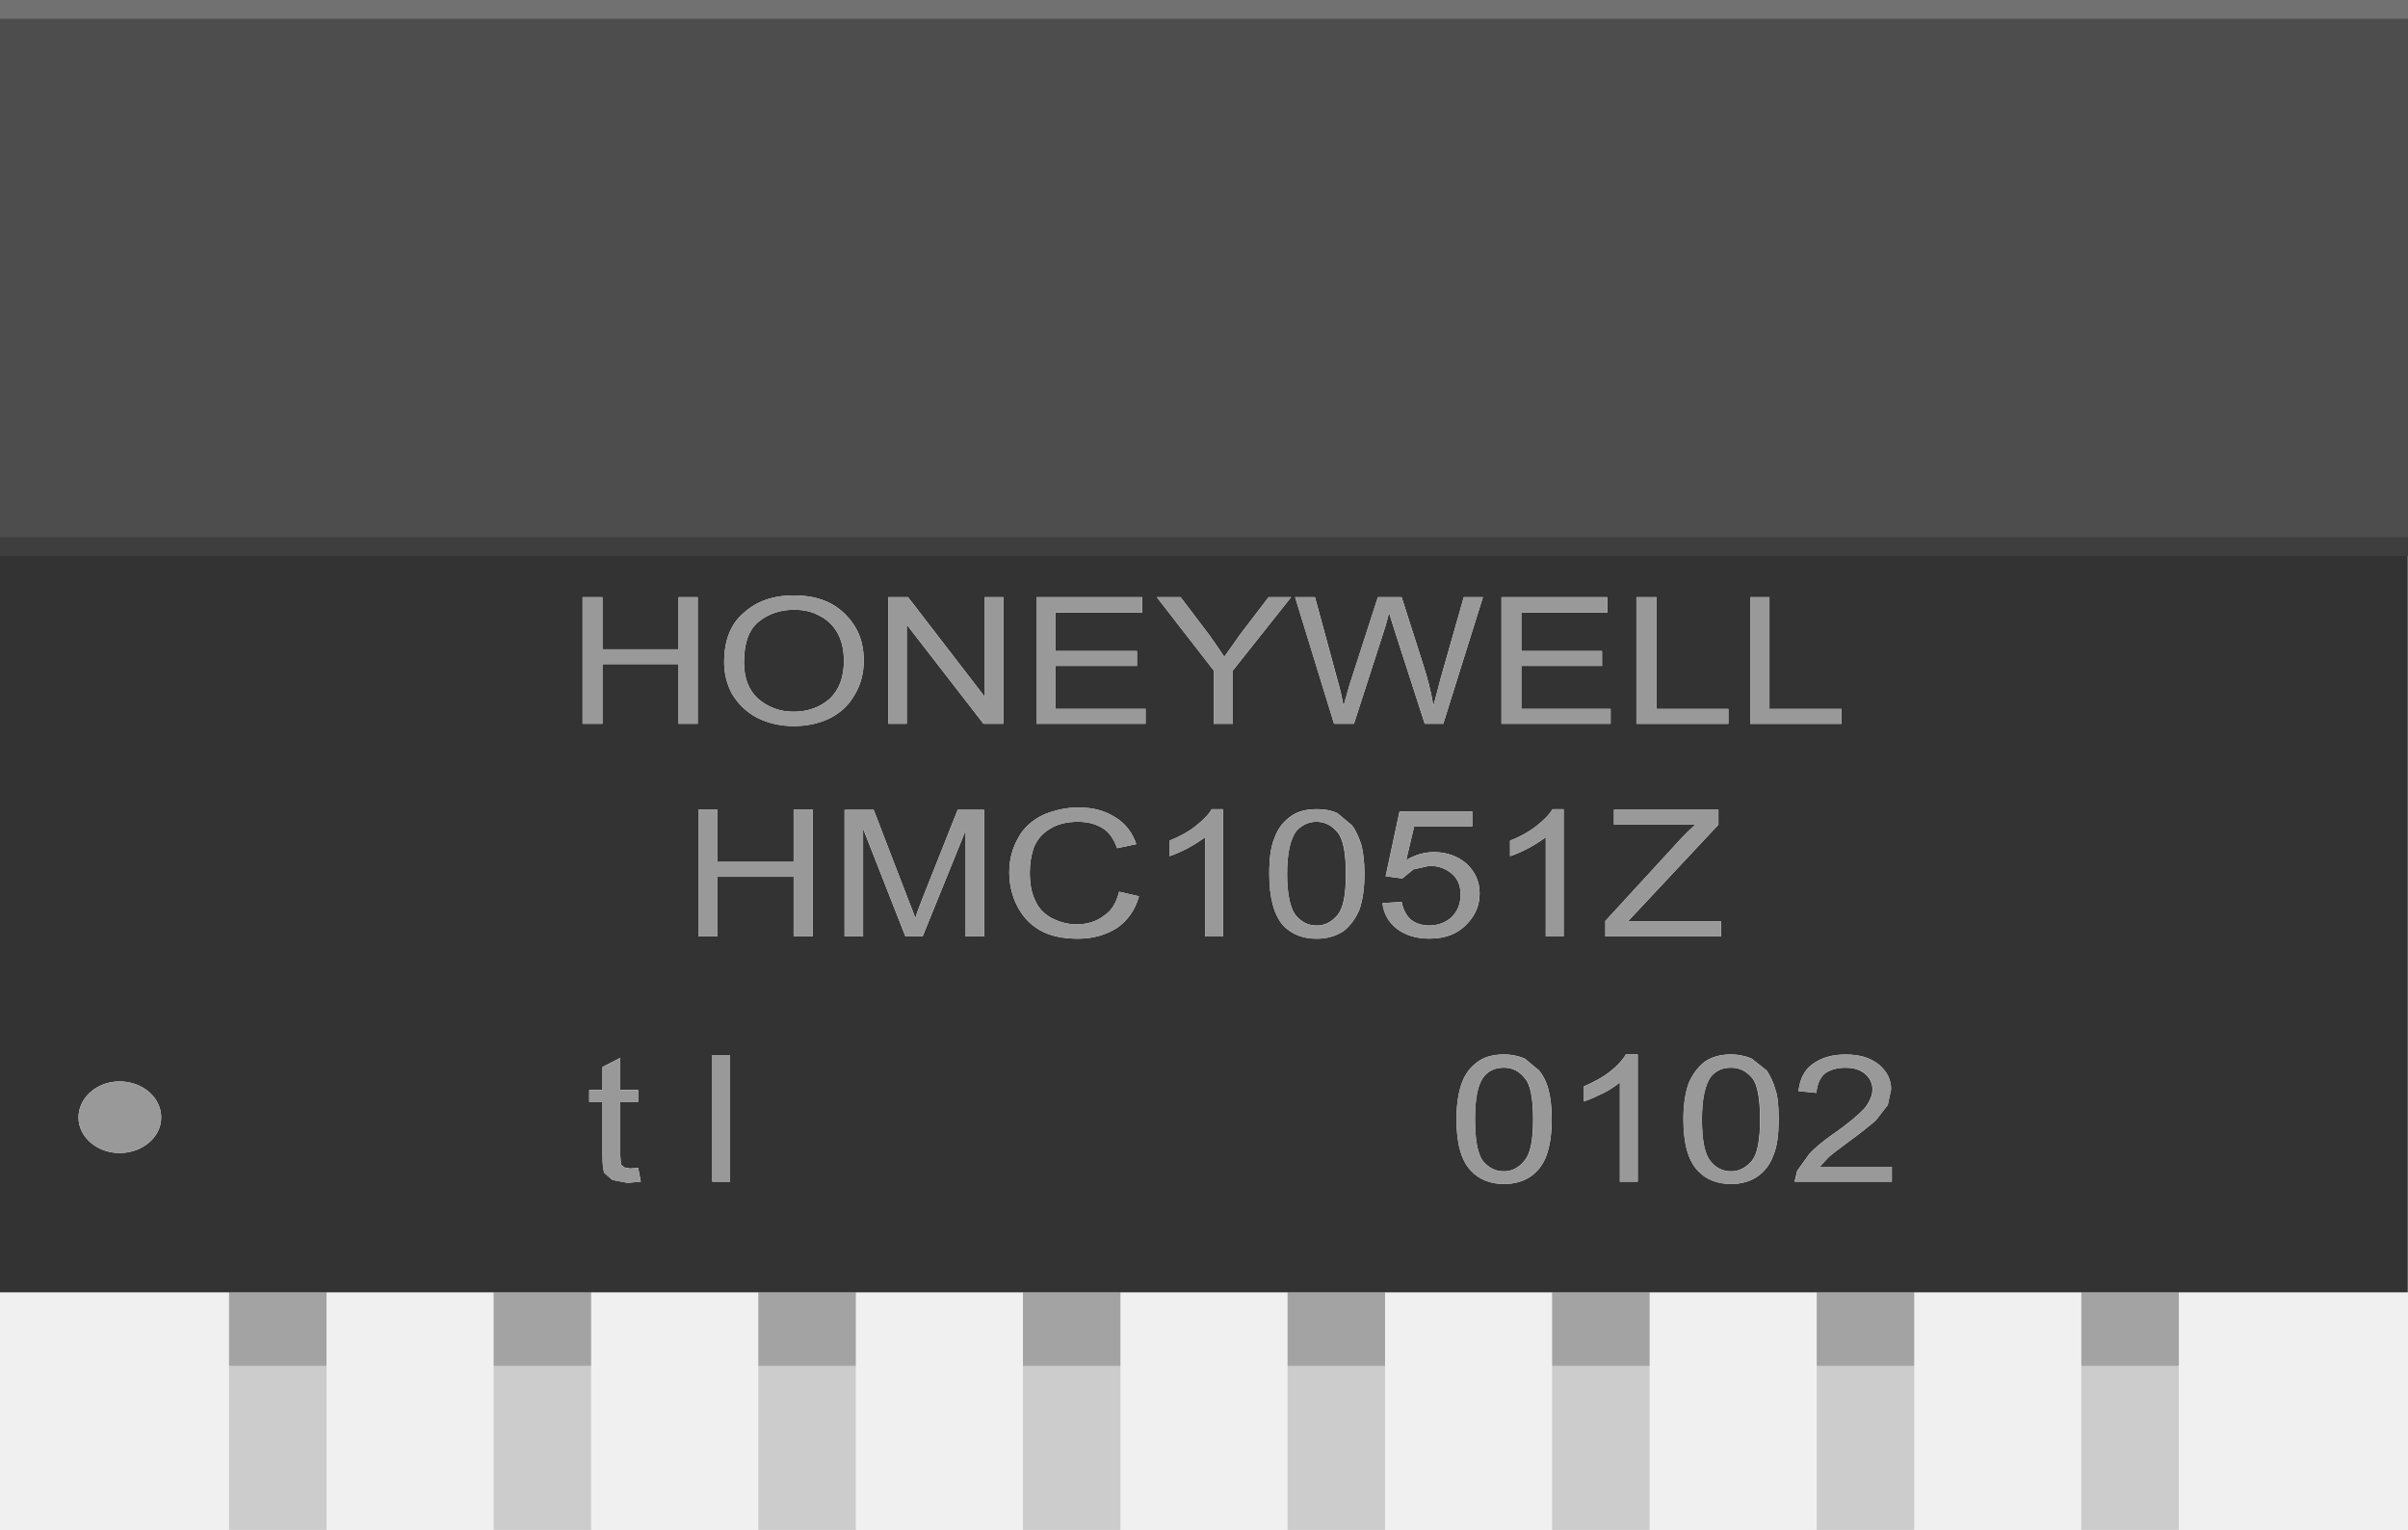
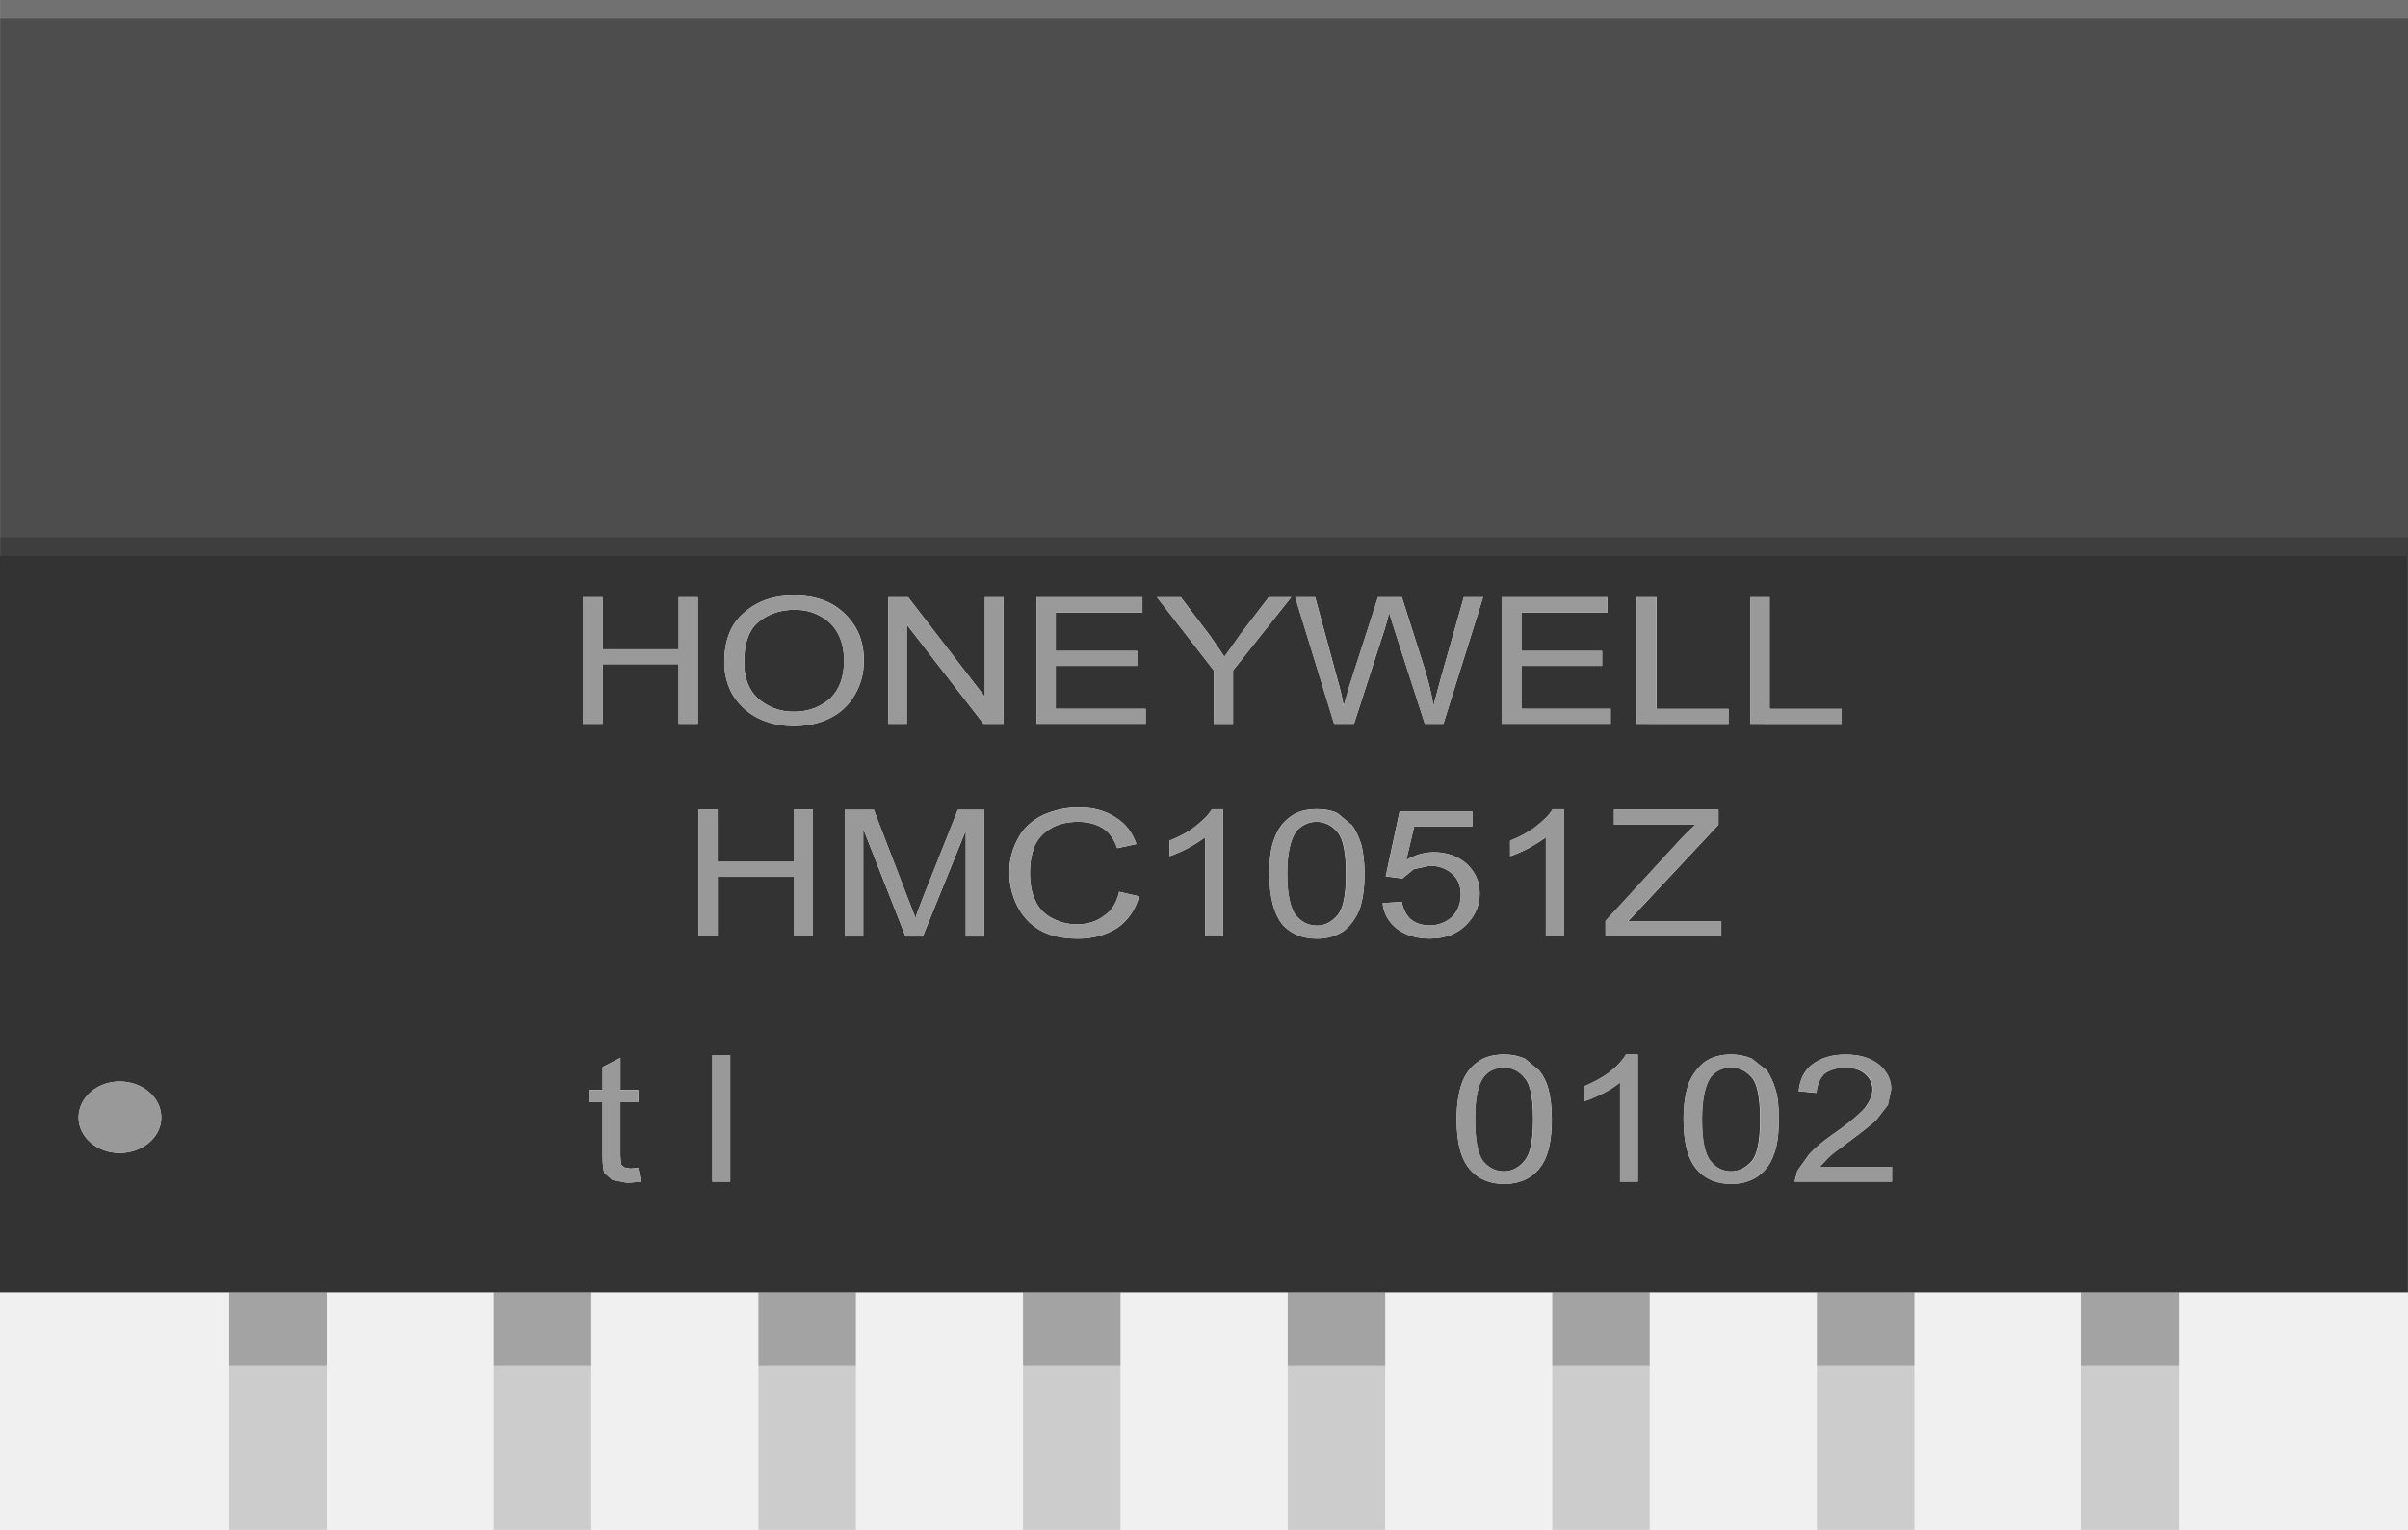
- <svg xmlns="http://www.w3.org/2000/svg" version="1.1" id="Ebene_1" x="0px" y="0px" width="32.76px" height="20.809px" viewBox="-12.6 0 32.76 20.809" enable-background="new -12.6 0 32.76 20.809" xml:space="preserve">
-   <rect x="-12.6" y="0" fill="#4D4D4D" width="32.76" height="7.561" />
+ <svg xmlns="http://www.w3.org/2000/svg" version="1.1" id="Ebene_1" x="0px" y="0px" width="32.76px" height="20.809px" viewBox="0 0 32.76 20.809" enable-background="new 0 0 32.76 20.809" xml:space="preserve">
+   <rect x="0.001" y="0" fill="#4D4D4D" width="32.76" height="7.561" />
  <g>
    <g>
-       <rect x="15.716" y="17.576" fill="#CCCCCC" width="1.326" height="3.232" />
+       <rect x="28.317" y="17.576" fill="#CCCCCC" width="1.326" height="3.231" />
    </g>
    <g>
-       <rect x="12.116" y="17.576" fill="#CCCCCC" width="1.326" height="3.232" />
+       <rect x="24.718" y="17.576" fill="#CCCCCC" width="1.326" height="3.231" />
    </g>
    <g>
-       <rect x="8.516" y="17.576" fill="#CCCCCC" width="1.326" height="3.232" />
+       <rect x="21.118" y="17.576" fill="#CCCCCC" width="1.325" height="3.231" />
    </g>
    <g>
-       <rect x="4.917" y="17.576" fill="#CCCCCC" width="1.326" height="3.232" />
+       <rect x="17.519" y="17.576" fill="#CCCCCC" width="1.326" height="3.231" />
    </g>
    <g>
-       <rect x="1.317" y="17.576" fill="#CCCCCC" width="1.326" height="3.232" />
+       <rect x="13.918" y="17.576" fill="#CCCCCC" width="1.326" height="3.231" />
    </g>
    <g>
-       <rect x="-2.283" y="17.576" fill="#CCCCCC" width="1.326" height="3.232" />
+       <rect x="10.318" y="17.576" fill="#CCCCCC" width="1.326" height="3.231" />
    </g>
    <g>
-       <rect x="-5.884" y="17.576" fill="#CCCCCC" width="1.326" height="3.232" />
+       <rect x="6.718" y="17.576" fill="#CCCCCC" width="1.326" height="3.231" />
    </g>
    <g>
-       <rect x="-9.484" y="17.576" fill="#CCCCCC" width="1.326" height="3.232" />
+       <rect x="3.118" y="17.576" fill="#CCCCCC" width="1.326" height="3.231" />
    </g>
  </g>
  <g opacity="0.2">
    <g>
-       <rect x="15.716" y="17.576" width="1.326" height="1" />
+       <rect x="28.317" y="17.576" width="1.326" height="1" />
    </g>
    <g>
-       <rect x="12.116" y="17.576" width="1.326" height="1" />
+       <rect x="24.718" y="17.576" width="1.326" height="1" />
    </g>
    <g>
-       <rect x="8.516" y="17.576" width="1.326" height="1" />
+       <rect x="21.118" y="17.576" width="1.325" height="1" />
    </g>
    <g>
-       <rect x="4.917" y="17.576" width="1.326" height="1" />
+       <rect x="17.519" y="17.576" width="1.326" height="1" />
    </g>
    <g>
-       <rect x="1.317" y="17.576" width="1.326" height="1" />
+       <rect x="13.918" y="17.576" width="1.326" height="1" />
    </g>
    <g>
-       <rect x="-2.283" y="17.576" width="1.326" height="1" />
+       <rect x="10.318" y="17.576" width="1.326" height="1" />
    </g>
    <g>
-       <rect x="-5.884" y="17.576" width="1.326" height="1" />
+       <rect x="6.718" y="17.576" width="1.326" height="1" />
    </g>
    <g>
-       <rect x="-9.484" y="17.576" width="1.326" height="1" />
+       <rect x="3.118" y="17.576" width="1.326" height="1" />
    </g>
  </g>
-   <rect x="-12.6" y="0" opacity="0.2" fill="#FFFFFF" width="32.76" height="0.255" />
-   <rect x="-12.6" y="7.306" opacity="0.2" width="32.76" height="0.255" />
+   <rect x="0.001" y="0" opacity="0.2" fill="#FFFFFF" enable-background="new    " width="32.76" height="0.255" />
+   <rect x="0.001" y="7.306" opacity="0.2" enable-background="new    " width="32.76" height="0.255" />
  <g>
-     <path fill="#333333" d="M7.863,14.521c-0.117,0-0.207,0.039-0.271,0.117c-0.09,0.109-0.125,0.304-0.125,0.584   c0,0.281,0.035,0.468,0.107,0.569c0.081,0.094,0.171,0.14,0.288,0.14c0.108,0,0.207-0.054,0.279-0.147   c0.081-0.093,0.116-0.281,0.116-0.562c0-0.28-0.035-0.475-0.116-0.561C8.07,14.568,7.971,14.521,7.863,14.521 M10.95,14.521   c-0.117,0-0.198,0.039-0.27,0.117c-0.081,0.109-0.126,0.304-0.126,0.584c0,0.281,0.035,0.468,0.116,0.569   c0.072,0.094,0.172,0.14,0.279,0.14c0.117,0,0.207-0.054,0.288-0.147c0.072-0.093,0.108-0.281,0.108-0.562   c0-0.28-0.036-0.475-0.108-0.561C11.157,14.568,11.067,14.521,10.95,14.521 M5.307,11.177c-0.108,0-0.198,0.047-0.271,0.125   c-0.081,0.109-0.126,0.304-0.126,0.584c0,0.281,0.045,0.468,0.117,0.562c0.081,0.094,0.171,0.14,0.288,0.14   c0.107,0,0.198-0.046,0.279-0.14s0.116-0.281,0.116-0.562c0-0.28-0.035-0.475-0.116-0.569C5.514,11.224,5.424,11.177,5.307,11.177    M-1.794,8.293c-0.189,0-0.351,0.054-0.486,0.164C-2.415,8.566-2.478,8.753-2.478,9.01c0,0.211,0.063,0.375,0.189,0.491   C-2.154,9.618-1.992,9.68-1.803,9.68c0.198,0,0.36-0.062,0.495-0.179c0.126-0.125,0.189-0.289,0.189-0.514   c0-0.141-0.027-0.265-0.081-0.366c-0.054-0.102-0.135-0.188-0.243-0.242C-1.551,8.317-1.668,8.293-1.794,8.293 M-10.974,15.682   c-0.306,0-0.558-0.218-0.558-0.483c0-0.272,0.252-0.491,0.558-0.491c0.315,0,0.567,0.218,0.567,0.491   C-10.407,15.464-10.659,15.682-10.974,15.682 M-4.584,14.988v-0.164h0.18v-0.312l0.243-0.125v0.437h0.243v0.164h-0.243v0.733   l0.009,0.117l0.045,0.039l0.081,0.015l0.108-0.008l0.036,0.187l-0.18,0.016l-0.207-0.039l-0.108-0.094   c-0.018-0.039-0.027-0.125-0.027-0.25v-0.717H-4.584 M-2.91,16.072v-1.722h0.243v1.722H-2.91 M7.863,16.103   c-0.189,0-0.342-0.063-0.45-0.179c-0.135-0.14-0.198-0.374-0.198-0.702c0-0.203,0.027-0.366,0.072-0.491   c0.045-0.125,0.117-0.218,0.216-0.289c0.09-0.07,0.217-0.101,0.36-0.101c0.108,0,0.198,0.023,0.279,0.055L8.34,14.56   c0.055,0.07,0.1,0.156,0.126,0.257c0.027,0.102,0.045,0.234,0.045,0.405c0,0.203-0.026,0.367-0.071,0.491   c-0.045,0.125-0.117,0.218-0.216,0.288C8.133,16.064,8.007,16.103,7.863,16.103 M8.943,14.981v-0.203   c0.144-0.063,0.261-0.125,0.36-0.203c0.099-0.078,0.171-0.156,0.216-0.234h0.162v1.73H9.438v-1.348   c-0.063,0.046-0.135,0.101-0.234,0.148C9.105,14.918,9.024,14.957,8.943,14.981 M10.95,16.103c-0.189,0-0.342-0.063-0.45-0.179   c-0.135-0.14-0.198-0.374-0.198-0.702c0-0.203,0.027-0.366,0.072-0.491c0.055-0.125,0.126-0.218,0.216-0.289   c0.1-0.07,0.217-0.101,0.36-0.101c0.108,0,0.198,0.023,0.279,0.055l0.207,0.164c0.045,0.07,0.09,0.156,0.117,0.257   c0.035,0.102,0.045,0.234,0.045,0.405c0,0.203-0.019,0.367-0.072,0.491c-0.045,0.125-0.117,0.218-0.216,0.288   C11.22,16.064,11.094,16.103,10.95,16.103 M12.111,14.864l-0.243-0.024c0.018-0.164,0.081-0.288,0.189-0.366   c0.116-0.086,0.261-0.132,0.449-0.132c0.198,0,0.343,0.046,0.459,0.14c0.108,0.094,0.162,0.203,0.162,0.335l-0.045,0.211   l-0.162,0.21c-0.081,0.07-0.207,0.172-0.378,0.296c-0.144,0.109-0.243,0.179-0.278,0.218l-0.108,0.118h0.981v0.202h-1.323   l0.036-0.148l0.162-0.226c0.071-0.078,0.171-0.164,0.314-0.265c0.216-0.148,0.36-0.273,0.441-0.359   c0.071-0.093,0.107-0.179,0.107-0.257c0-0.085-0.036-0.156-0.099-0.21c-0.072-0.062-0.162-0.085-0.271-0.085   c-0.116,0-0.216,0.031-0.287,0.085C12.156,14.669,12.12,14.755,12.111,14.864 M6.477,11.948l-0.226-0.031l0.189-0.881h0.99v0.203   H6.639l-0.108,0.459c0.117-0.07,0.243-0.109,0.378-0.109c0.171,0,0.324,0.055,0.441,0.156c0.117,0.109,0.18,0.241,0.18,0.405   c0,0.156-0.054,0.289-0.162,0.406c-0.126,0.14-0.297,0.21-0.521,0.21c-0.181,0-0.324-0.046-0.441-0.132   c-0.117-0.093-0.18-0.203-0.198-0.351l0.261-0.016c0.019,0.101,0.063,0.187,0.127,0.242c0.071,0.054,0.152,0.078,0.252,0.078   c0.116,0,0.216-0.039,0.297-0.109c0.081-0.078,0.126-0.18,0.126-0.312c0-0.117-0.036-0.21-0.117-0.281   c-0.081-0.07-0.18-0.109-0.306-0.109L6.63,11.824L6.477,11.948 M-2.838,11.722h1.035v-0.709h0.261v1.723h-0.261v-0.811h-1.035   v0.811h-0.261v-1.723h0.261V11.722 M-0.147,12.487c0.018-0.063,0.054-0.156,0.099-0.273l0.477-1.2h0.36v1.723H0.537v-1.442   l-0.585,1.442h-0.234l-0.576-1.466v1.466H-1.11v-1.723h0.396l0.468,1.216C-0.201,12.346-0.165,12.432-0.147,12.487 M9.357,11.216   v-0.203h1.422v0.203l-1.116,1.192l-0.117,0.125h1.27v0.203H9.24v-0.21l1.017-1.107c0.072-0.078,0.145-0.148,0.207-0.203H9.357    M3.309,11.645v-0.211c0.135-0.054,0.252-0.117,0.351-0.194c0.108-0.086,0.18-0.156,0.225-0.234h0.153v1.73H3.795v-1.349   c-0.063,0.046-0.135,0.093-0.234,0.148C3.471,11.582,3.381,11.621,3.309,11.645 M5.316,12.767c-0.198,0-0.342-0.062-0.459-0.179   c-0.126-0.148-0.189-0.382-0.189-0.702c0-0.203,0.019-0.366,0.072-0.491c0.045-0.125,0.117-0.218,0.216-0.289   c0.09-0.07,0.216-0.101,0.36-0.101c0.099,0,0.198,0.016,0.279,0.055l0.197,0.164c0.055,0.07,0.09,0.156,0.126,0.257   c0.027,0.102,0.045,0.234,0.045,0.405c0,0.203-0.026,0.367-0.071,0.491c-0.055,0.125-0.126,0.218-0.216,0.289   C5.577,12.728,5.46,12.767,5.316,12.767 M7.944,11.645v-0.211c0.135-0.054,0.252-0.117,0.351-0.194   c0.108-0.086,0.181-0.156,0.226-0.234h0.152v1.73H8.43v-1.349c-0.063,0.046-0.136,0.093-0.234,0.148   C8.106,11.582,8.016,11.621,7.944,11.645 M2.067,12.767c-0.216,0-0.387-0.039-0.522-0.117c-0.135-0.078-0.234-0.187-0.306-0.327   c-0.072-0.141-0.108-0.296-0.108-0.46c0-0.179,0.045-0.334,0.126-0.475c0.072-0.132,0.189-0.234,0.333-0.304   c0.144-0.062,0.306-0.102,0.486-0.102c0.198,0,0.36,0.047,0.495,0.133c0.144,0.086,0.234,0.21,0.288,0.366l-0.261,0.055   C2.553,11.411,2.49,11.317,2.4,11.263c-0.09-0.055-0.198-0.086-0.333-0.086c-0.153,0-0.279,0.031-0.378,0.093   c-0.108,0.063-0.18,0.148-0.225,0.258c-0.036,0.109-0.054,0.218-0.054,0.334c0,0.141,0.018,0.273,0.072,0.382   c0.045,0.109,0.126,0.188,0.225,0.242c0.108,0.055,0.216,0.086,0.342,0.086c0.144,0,0.27-0.04,0.369-0.117   c0.108-0.07,0.171-0.179,0.207-0.327l0.271,0.062c-0.054,0.187-0.153,0.328-0.297,0.429C2.454,12.712,2.274,12.767,2.067,12.767    M-4.404,8.831h1.035V8.122h0.261v1.722h-0.261V9.033h-1.035v0.811h-0.27V8.122h0.27V8.831 M0.798,9.478V8.122H1.05v1.722H0.78   l-1.044-1.348v1.348h-0.252V8.122h0.27L0.798,9.478 M1.5,9.844V8.122h1.44v0.21H1.761v0.522h1.107v0.203H1.761v0.584h1.224v0.203   H1.5 M4.056,8.932c0.063-0.086,0.135-0.188,0.216-0.304l0.387-0.506h0.306L4.173,9.119v0.725H3.912V9.119L3.138,8.122h0.324   l0.396,0.522C3.93,8.745,3.993,8.839,4.056,8.932 M7.575,8.122l-0.54,1.722H6.783L6.36,8.535C6.324,8.426,6.306,8.356,6.297,8.332   C6.279,8.41,6.26,8.48,6.243,8.535L5.82,9.844H5.55l-0.53-1.722h0.27l0.307,1.13c0.035,0.117,0.063,0.242,0.081,0.351   c0.054-0.18,0.08-0.289,0.09-0.312l0.378-1.169h0.323l0.279,0.873C6.819,9.213,6.873,9.416,6.9,9.603   c0.026-0.102,0.063-0.227,0.099-0.375l0.315-1.106H7.575 M7.827,9.844V8.122h1.44v0.21h-1.17v0.522h1.098v0.203H8.097v0.584h1.215   v0.203H7.827 M9.663,9.844V8.122h0.271v1.52h0.98v0.203H9.663 M11.211,9.844V8.122h0.262v1.52h0.98v0.203H11.211 M-1.803,9.875   c-0.18,0-0.351-0.039-0.504-0.117C-2.451,9.68-2.559,9.572-2.64,9.439c-0.072-0.132-0.108-0.28-0.108-0.429   c0-0.288,0.081-0.514,0.261-0.67c0.18-0.164,0.405-0.242,0.684-0.242c0.189,0,0.351,0.031,0.504,0.109   c0.144,0.078,0.252,0.187,0.333,0.319c0.081,0.133,0.117,0.289,0.117,0.46c0,0.179-0.045,0.334-0.126,0.467   c-0.081,0.141-0.189,0.242-0.342,0.319C-1.47,9.844-1.632,9.875-1.803,9.875 M20.157,7.561h-32.76v10.016h32.76V7.561" />
-     <polyline fill="#999999" points="-3.108,8.122 -3.369,8.122 -3.369,8.831 -4.404,8.831 -4.404,8.122 -4.674,8.122 -4.674,9.844    -4.404,9.844 -4.404,9.033 -3.369,9.033 -3.369,9.844 -3.108,9.844 -3.108,8.122  " />
-     <path fill="#999999" d="M-1.803,9.68c-0.189,0-0.351-0.062-0.486-0.179c-0.126-0.117-0.189-0.28-0.189-0.491   c0-0.257,0.063-0.444,0.198-0.553c0.135-0.109,0.297-0.164,0.486-0.164c0.126,0,0.243,0.023,0.351,0.085   C-1.335,8.433-1.254,8.519-1.2,8.621c0.054,0.101,0.081,0.226,0.081,0.366c0,0.226-0.063,0.389-0.189,0.514   C-1.443,9.618-1.605,9.68-1.803,9.68 M-1.803,8.098c-0.279,0-0.504,0.078-0.684,0.242c-0.18,0.156-0.261,0.382-0.261,0.67   c0,0.148,0.036,0.296,0.108,0.429c0.081,0.133,0.189,0.242,0.333,0.32c0.153,0.078,0.324,0.117,0.504,0.117   c0.171,0,0.333-0.031,0.486-0.102c0.153-0.078,0.261-0.179,0.342-0.319c0.081-0.133,0.126-0.288,0.126-0.467   c0-0.172-0.036-0.328-0.117-0.46c-0.081-0.132-0.189-0.241-0.333-0.319C-1.452,8.129-1.614,8.098-1.803,8.098" />
-     <polyline fill="#999999" points="1.05,8.122 0.798,8.122 0.798,9.478 -0.246,8.122 -0.516,8.122 -0.516,9.844 -0.264,9.844    -0.264,8.496 0.78,9.844 1.05,9.844 1.05,8.122  " />
-     <polyline fill="#999999" points="2.94,8.122 1.5,8.122 1.5,9.844 2.985,9.844 2.985,9.641 1.761,9.641 1.761,9.057 2.868,9.057    2.868,8.854 1.761,8.854 1.761,8.332 2.94,8.332 2.94,8.122  " />
-     <path fill="#999999" d="M4.965,8.122H4.659L4.272,8.628C4.191,8.745,4.119,8.846,4.056,8.932C3.993,8.839,3.93,8.745,3.858,8.644   L3.462,8.122H3.138l0.774,0.998v0.725h0.261V9.119L4.965,8.122" />
-     <path fill="#999999" d="M7.575,8.122H7.314L6.999,9.228C6.963,9.376,6.927,9.501,6.9,9.603c-0.027-0.187-0.081-0.39-0.153-0.608   L6.468,8.122H6.144L5.766,9.291c-0.01,0.023-0.036,0.132-0.09,0.312C5.658,9.493,5.631,9.369,5.595,9.252l-0.307-1.13h-0.27   l0.53,1.722H5.82l0.423-1.309C6.26,8.48,6.279,8.41,6.297,8.332c0.01,0.023,0.027,0.094,0.063,0.203l0.423,1.309h0.252L7.575,8.122   " />
-     <polyline fill="#999999" points="9.267,8.122 7.827,8.122 7.827,9.844 9.312,9.844 9.312,9.641 8.097,9.641 8.097,9.057    9.195,9.057 9.195,8.854 8.097,8.854 8.097,8.332 9.267,8.332 9.267,8.122  " />
-     <polyline fill="#999999" points="9.933,8.122 9.663,8.122 9.663,9.844 10.914,9.844 10.914,9.641 9.933,9.641 9.933,8.122  " />
-     <polyline fill="#999999" points="11.472,8.122 11.211,8.122 11.211,9.844 12.453,9.844 12.453,9.641 11.472,9.641 11.472,8.122     " />
-     <polyline fill="#999999" points="-1.542,11.013 -1.803,11.013 -1.803,11.722 -2.838,11.722 -2.838,11.013 -3.099,11.013    -3.099,12.736 -2.838,12.736 -2.838,11.926 -1.803,11.926 -1.803,12.736 -1.542,12.736 -1.542,11.013  " />
-     <path fill="#999999" d="M0.789,11.013h-0.36l-0.477,1.2c-0.045,0.117-0.081,0.21-0.099,0.273c-0.018-0.055-0.054-0.141-0.099-0.257   l-0.468-1.216H-1.11v1.723h0.252V11.27l0.576,1.466h0.234l0.585-1.442v1.442h0.252V11.013" />
-     <path fill="#999999" d="M2.076,10.982c-0.18,0-0.342,0.04-0.486,0.102c-0.144,0.07-0.261,0.172-0.333,0.304   c-0.081,0.141-0.126,0.296-0.126,0.475c0,0.164,0.036,0.32,0.108,0.46c0.072,0.14,0.171,0.25,0.306,0.327   c0.135,0.078,0.306,0.117,0.522,0.117c0.207,0,0.387-0.055,0.531-0.148c0.144-0.101,0.243-0.242,0.297-0.429l-0.271-0.062   c-0.036,0.148-0.099,0.257-0.207,0.327c-0.099,0.078-0.225,0.117-0.369,0.117c-0.126,0-0.234-0.031-0.342-0.086   c-0.099-0.055-0.18-0.133-0.225-0.242c-0.054-0.109-0.072-0.241-0.072-0.382c0-0.116,0.018-0.226,0.054-0.334   c0.045-0.109,0.117-0.195,0.225-0.258c0.099-0.062,0.225-0.093,0.378-0.093c0.135,0,0.243,0.031,0.333,0.086   c0.09,0.054,0.153,0.148,0.198,0.272l0.261-0.055c-0.054-0.156-0.144-0.28-0.288-0.366C2.436,11.029,2.274,10.982,2.076,10.982" />
-     <path fill="#999999" d="M4.038,11.006H3.885C3.84,11.083,3.768,11.154,3.66,11.24c-0.099,0.078-0.216,0.14-0.351,0.194v0.211   c0.072-0.023,0.162-0.063,0.252-0.109c0.099-0.055,0.171-0.102,0.234-0.148v1.349h0.243V11.006" />
-     <path fill="#999999" d="M5.316,12.588c-0.117,0-0.207-0.046-0.288-0.14c-0.072-0.094-0.117-0.281-0.117-0.562   c0-0.28,0.045-0.475,0.126-0.584c0.072-0.078,0.162-0.125,0.271-0.125c0.116,0,0.207,0.047,0.288,0.14   c0.081,0.094,0.116,0.289,0.116,0.569c0,0.281-0.035,0.468-0.116,0.562S5.424,12.588,5.316,12.588 M5.316,11.006   c-0.145,0-0.271,0.031-0.36,0.101c-0.099,0.07-0.171,0.164-0.216,0.289c-0.054,0.125-0.072,0.288-0.072,0.491   c0,0.32,0.063,0.554,0.189,0.702c0.117,0.117,0.261,0.179,0.459,0.179c0.144,0,0.261-0.039,0.36-0.101   c0.09-0.07,0.161-0.164,0.216-0.289c0.045-0.125,0.071-0.288,0.071-0.491c0-0.171-0.018-0.304-0.045-0.405   c-0.036-0.101-0.071-0.187-0.126-0.257L5.595,11.06C5.514,11.021,5.415,11.006,5.316,11.006" />
-     <path fill="#999999" d="M7.431,11.036h-0.99l-0.189,0.881l0.226,0.031l0.152-0.125l0.217-0.047c0.126,0,0.225,0.039,0.306,0.109   c0.081,0.07,0.117,0.164,0.117,0.281c0,0.132-0.045,0.234-0.126,0.312c-0.081,0.07-0.181,0.109-0.297,0.109   c-0.1,0-0.181-0.023-0.252-0.078c-0.063-0.055-0.108-0.141-0.127-0.242l-0.261,0.016c0.019,0.148,0.081,0.257,0.198,0.351   c0.117,0.086,0.261,0.132,0.441,0.132c0.225,0,0.396-0.07,0.521-0.21c0.108-0.117,0.162-0.25,0.162-0.406   c0-0.164-0.063-0.296-0.18-0.405C7.233,11.645,7.08,11.59,6.909,11.59c-0.135,0-0.261,0.039-0.378,0.109l0.108-0.459h0.792V11.036" />
-     <path fill="#999999" d="M8.673,11.006H8.52c-0.045,0.078-0.117,0.148-0.226,0.234c-0.099,0.078-0.216,0.14-0.351,0.194v0.211   c0.072-0.023,0.162-0.063,0.252-0.109c0.099-0.055,0.171-0.102,0.234-0.148v1.349h0.242V11.006" />
-     <path fill="#999999" d="M10.779,11.013H9.357v0.203h1.106c-0.063,0.054-0.135,0.125-0.207,0.203L9.24,12.526v0.21h1.575v-0.203   h-1.27l0.117-0.125l1.116-1.192V11.013" />
-     <path fill="#999999" d="M7.863,15.931c-0.117,0-0.207-0.046-0.288-0.14c-0.072-0.101-0.107-0.288-0.107-0.569   c0-0.28,0.035-0.475,0.125-0.584c0.063-0.078,0.153-0.117,0.271-0.117c0.108,0,0.207,0.047,0.279,0.14   c0.081,0.086,0.116,0.281,0.116,0.561c0,0.281-0.035,0.468-0.116,0.562C8.07,15.877,7.971,15.931,7.863,15.931 M7.863,14.342   c-0.144,0-0.271,0.031-0.36,0.101c-0.099,0.07-0.171,0.164-0.216,0.289c-0.045,0.125-0.072,0.288-0.072,0.491   c0,0.328,0.063,0.562,0.198,0.702c0.108,0.117,0.261,0.179,0.45,0.179c0.144,0,0.27-0.039,0.36-0.102   c0.099-0.07,0.171-0.163,0.216-0.288c0.045-0.125,0.071-0.288,0.071-0.491c0-0.171-0.018-0.304-0.045-0.405   C8.439,14.716,8.394,14.63,8.34,14.56l-0.197-0.164C8.061,14.365,7.971,14.342,7.863,14.342" />
-     <path fill="#999999" d="M9.681,14.342H9.519c-0.045,0.078-0.117,0.156-0.216,0.234c-0.1,0.078-0.217,0.14-0.36,0.203v0.203   c0.081-0.023,0.162-0.063,0.261-0.109c0.1-0.047,0.171-0.102,0.234-0.148v1.348h0.243V14.342" />
-     <path fill="#999999" d="M10.95,15.931c-0.107,0-0.207-0.046-0.279-0.14c-0.081-0.101-0.116-0.288-0.116-0.569   c0-0.28,0.045-0.475,0.126-0.584c0.071-0.078,0.152-0.117,0.27-0.117s0.207,0.047,0.288,0.14c0.072,0.086,0.108,0.281,0.108,0.561   c0,0.281-0.036,0.468-0.108,0.562C11.157,15.877,11.067,15.931,10.95,15.931 M10.95,14.342c-0.144,0-0.261,0.031-0.36,0.101   c-0.09,0.07-0.161,0.164-0.216,0.289c-0.045,0.125-0.072,0.288-0.072,0.491c0,0.328,0.063,0.562,0.198,0.702   c0.108,0.117,0.261,0.179,0.45,0.179c0.145,0,0.271-0.039,0.36-0.102c0.099-0.07,0.171-0.163,0.216-0.288   c0.054-0.125,0.072-0.288,0.072-0.491c0-0.171-0.01-0.304-0.045-0.405c-0.027-0.101-0.072-0.187-0.117-0.257l-0.207-0.164   C11.148,14.365,11.058,14.342,10.95,14.342" />
-     <path fill="#999999" d="M12.507,14.342c-0.188,0-0.333,0.046-0.449,0.132c-0.108,0.078-0.172,0.203-0.189,0.366l0.243,0.024   c0.009-0.109,0.045-0.195,0.108-0.258c0.071-0.054,0.171-0.085,0.287-0.085c0.108,0,0.198,0.023,0.271,0.085   c0.063,0.055,0.099,0.125,0.099,0.21c0,0.078-0.036,0.164-0.107,0.257c-0.081,0.086-0.226,0.21-0.441,0.359   c-0.144,0.101-0.243,0.187-0.314,0.265l-0.162,0.226l-0.036,0.148h1.323v-0.202h-0.981l0.108-0.118   c0.035-0.039,0.135-0.109,0.278-0.218c0.171-0.125,0.297-0.226,0.378-0.296l0.162-0.21l0.045-0.211   c0-0.132-0.054-0.241-0.162-0.335C12.849,14.388,12.705,14.342,12.507,14.342" />
-     <path fill="#999999" d="M-4.161,14.388l-0.243,0.125v0.312h-0.18v0.164h0.18v0.717c0,0.125,0.009,0.21,0.027,0.25l0.108,0.094   l0.207,0.039l0.18-0.016l-0.036-0.187l-0.108,0.008l-0.081-0.015l-0.045-0.039l-0.009-0.117v-0.733h0.243v-0.164h-0.243V14.388" />
-     <polyline fill="#999999" points="-2.667,14.349 -2.91,14.349 -2.91,16.072 -2.667,16.072 -2.667,14.349  " />
-     <path fill="#999999" d="M-10.974,14.708c-0.306,0-0.558,0.218-0.558,0.491c0,0.266,0.252,0.483,0.558,0.483   c0.315,0,0.567-0.218,0.567-0.483C-10.407,14.926-10.659,14.708-10.974,14.708" />
+     <path fill="#333333" d="M20.464,14.521c-0.116,0-0.207,0.039-0.271,0.117c-0.09,0.109-0.125,0.304-0.125,0.584   c0,0.281,0.035,0.468,0.107,0.569c0.081,0.094,0.171,0.14,0.288,0.14c0.107,0,0.207-0.054,0.279-0.146   c0.08-0.094,0.115-0.281,0.115-0.563c0-0.28-0.035-0.475-0.115-0.561C20.671,14.568,20.573,14.521,20.464,14.521 M23.552,14.521   c-0.117,0-0.198,0.039-0.27,0.117c-0.082,0.109-0.127,0.304-0.127,0.584c0,0.281,0.035,0.468,0.116,0.569   c0.072,0.094,0.172,0.14,0.279,0.14c0.116,0,0.206-0.054,0.288-0.146c0.072-0.094,0.107-0.281,0.107-0.563   c0-0.28-0.035-0.475-0.107-0.561C23.759,14.568,23.669,14.521,23.552,14.521 M17.909,11.177c-0.108,0-0.199,0.047-0.271,0.125   c-0.081,0.109-0.126,0.304-0.126,0.584c0,0.281,0.045,0.468,0.116,0.562c0.082,0.095,0.172,0.141,0.289,0.141   c0.106,0,0.197-0.046,0.279-0.141c0.08-0.094,0.115-0.28,0.115-0.562c0-0.28-0.035-0.475-0.115-0.569   C18.116,11.224,18.025,11.177,17.909,11.177 M10.808,8.293c-0.189,0-0.351,0.054-0.486,0.164c-0.135,0.108-0.198,0.296-0.198,0.553   c0,0.211,0.063,0.375,0.189,0.491c0.135,0.117,0.297,0.179,0.486,0.179c0.198,0,0.36-0.062,0.495-0.179   c0.126-0.125,0.189-0.289,0.189-0.515c0-0.141-0.027-0.265-0.081-0.365c-0.054-0.103-0.135-0.188-0.243-0.242   C11.051,8.317,10.934,8.293,10.808,8.293 M1.627,15.682c-0.306,0-0.558-0.218-0.558-0.483c0-0.271,0.252-0.49,0.558-0.49   c0.315,0,0.567,0.218,0.567,0.49C2.194,15.464,1.942,15.682,1.627,15.682 M8.018,14.988v-0.164h0.18v-0.312l0.243-0.125v0.437   h0.243v0.164H8.44v0.733l0.009,0.117l0.045,0.039l0.081,0.015l0.108-0.008l0.036,0.187l-0.18,0.017l-0.207-0.039l-0.108-0.094   c-0.018-0.039-0.027-0.125-0.027-0.25v-0.718L8.018,14.988 M9.691,16.072V14.35h0.243v1.722H9.691 M20.464,16.103   c-0.188,0-0.342-0.063-0.449-0.179c-0.135-0.14-0.198-0.374-0.198-0.702c0-0.203,0.027-0.366,0.072-0.491s0.116-0.218,0.216-0.289   c0.09-0.069,0.217-0.101,0.359-0.101c0.109,0,0.199,0.022,0.279,0.055l0.198,0.164c0.056,0.07,0.101,0.156,0.126,0.257   c0.027,0.103,0.045,0.234,0.045,0.405c0,0.203-0.025,0.367-0.07,0.491c-0.045,0.125-0.117,0.218-0.217,0.288   C20.734,16.064,20.608,16.103,20.464,16.103 M21.544,14.981v-0.203c0.145-0.063,0.262-0.125,0.361-0.202   c0.098-0.078,0.17-0.156,0.215-0.234h0.162v1.729H22.04v-1.348c-0.063,0.046-0.135,0.101-0.234,0.148   C21.706,14.918,21.626,14.957,21.544,14.981 M23.552,16.103c-0.189,0-0.342-0.063-0.45-0.179c-0.135-0.14-0.198-0.374-0.198-0.702   c0-0.203,0.027-0.366,0.072-0.491c0.055-0.125,0.126-0.218,0.216-0.289c0.101-0.069,0.218-0.101,0.36-0.101   c0.107,0,0.197,0.022,0.279,0.055l0.207,0.164c0.045,0.07,0.09,0.156,0.117,0.257c0.034,0.103,0.045,0.234,0.045,0.405   c0,0.203-0.02,0.367-0.072,0.491c-0.045,0.125-0.117,0.218-0.217,0.288C23.821,16.064,23.696,16.103,23.552,16.103 M24.712,14.864   L24.47,14.84c0.018-0.164,0.081-0.288,0.189-0.366c0.115-0.086,0.26-0.132,0.448-0.132c0.198,0,0.343,0.046,0.459,0.14   c0.108,0.095,0.162,0.203,0.162,0.335l-0.045,0.211l-0.162,0.21c-0.081,0.07-0.207,0.173-0.378,0.297   c-0.145,0.108-0.243,0.179-0.277,0.218l-0.109,0.118h0.982v0.201h-1.324l0.037-0.147l0.162-0.227   c0.07-0.077,0.17-0.163,0.313-0.265c0.216-0.147,0.36-0.272,0.44-0.359c0.071-0.093,0.107-0.179,0.107-0.257   c0-0.085-0.036-0.155-0.1-0.21c-0.071-0.062-0.162-0.085-0.271-0.085c-0.116,0-0.216,0.031-0.287,0.085   C24.757,14.669,24.722,14.755,24.712,14.864 M19.079,11.948l-0.227-0.03l0.189-0.881h0.99v0.202h-0.791l-0.109,0.459   c0.117-0.069,0.244-0.108,0.379-0.108c0.171,0,0.324,0.055,0.441,0.156c0.116,0.108,0.18,0.24,0.18,0.404   c0,0.156-0.055,0.289-0.162,0.406c-0.126,0.14-0.297,0.21-0.521,0.21c-0.181,0-0.324-0.046-0.441-0.132   c-0.116-0.093-0.18-0.203-0.197-0.351l0.262-0.017c0.018,0.102,0.063,0.188,0.127,0.242c0.07,0.054,0.151,0.078,0.252,0.078   c0.115,0,0.215-0.039,0.297-0.109c0.08-0.078,0.125-0.18,0.125-0.312c0-0.117-0.035-0.21-0.117-0.281   c-0.08-0.07-0.18-0.109-0.305-0.109l-0.219,0.048L19.079,11.948 M9.764,11.722h1.035v-0.709h0.261v1.723h-0.261v-0.811H9.764v0.811   H9.502v-1.723h0.261V11.722 M12.455,12.487c0.018-0.063,0.054-0.155,0.099-0.272l0.477-1.2h0.36v1.723h-0.252v-1.441l-0.585,1.441   h-0.234l-0.576-1.466v1.466h-0.252v-1.723h0.396l0.468,1.216C12.4,12.346,12.437,12.432,12.455,12.487 M21.958,11.216v-0.203h1.422   v0.203l-1.115,1.192l-0.117,0.125h1.27v0.202h-1.575v-0.21l1.017-1.106c0.072-0.078,0.145-0.148,0.207-0.203H21.958 M15.911,11.645   v-0.211c0.135-0.054,0.252-0.117,0.351-0.194c0.108-0.086,0.18-0.155,0.225-0.233h0.153v1.729h-0.243v-1.349   c-0.063,0.046-0.135,0.093-0.234,0.148C16.073,11.582,15.982,11.621,15.911,11.645 M17.917,12.767   c-0.197,0-0.342-0.062-0.459-0.179c-0.125-0.148-0.188-0.382-0.188-0.702c0-0.203,0.019-0.366,0.072-0.491   c0.045-0.125,0.116-0.218,0.216-0.289c0.09-0.069,0.216-0.101,0.359-0.101c0.1,0,0.199,0.016,0.279,0.055l0.197,0.164   c0.055,0.07,0.09,0.156,0.126,0.257c0.026,0.103,0.045,0.234,0.045,0.405c0,0.203-0.026,0.367-0.071,0.491   c-0.055,0.125-0.125,0.218-0.216,0.289C18.179,12.728,18.062,12.767,17.917,12.767 M20.546,11.645v-0.211   c0.135-0.054,0.252-0.117,0.351-0.194c0.108-0.086,0.181-0.155,0.226-0.233h0.152v1.729h-0.242v-1.349   c-0.063,0.046-0.137,0.093-0.234,0.148C20.708,11.582,20.618,11.621,20.546,11.645 M14.668,12.767   c-0.216,0-0.387-0.039-0.522-0.117c-0.135-0.078-0.234-0.187-0.306-0.327c-0.072-0.141-0.108-0.296-0.108-0.46   c0-0.179,0.045-0.334,0.126-0.475c0.072-0.132,0.189-0.234,0.333-0.304c0.144-0.063,0.306-0.103,0.486-0.103   c0.198,0,0.36,0.047,0.495,0.133c0.144,0.087,0.234,0.211,0.288,0.366L15.2,11.536c-0.045-0.125-0.108-0.22-0.198-0.273   c-0.09-0.055-0.198-0.086-0.333-0.086c-0.153,0-0.279,0.031-0.378,0.093c-0.108,0.063-0.18,0.148-0.225,0.258   c-0.036,0.109-0.054,0.219-0.054,0.334c0,0.142,0.018,0.273,0.072,0.383c0.045,0.108,0.126,0.188,0.225,0.241   c0.108,0.056,0.216,0.086,0.342,0.086c0.144,0,0.27-0.04,0.369-0.116c0.108-0.07,0.171-0.18,0.207-0.327l0.271,0.062   c-0.054,0.188-0.153,0.328-0.297,0.43C15.056,12.712,14.875,12.767,14.668,12.767 M8.198,8.831h1.035V8.122h0.261v1.722H9.232   V9.033H8.198v0.811h-0.27V8.122h0.27V8.831 M13.399,9.478V8.122h0.252v1.722h-0.27l-1.044-1.348v1.348h-0.252V8.122h0.27   L13.399,9.478 M14.102,9.844V8.122h1.44v0.21h-1.179v0.521h1.107v0.203h-1.107v0.584h1.224v0.203H14.102 M16.658,8.932   c0.063-0.086,0.135-0.188,0.216-0.304l0.387-0.506h0.306l-0.792,0.997v0.725h-0.261V9.119L15.74,8.122h0.324l0.396,0.521   C16.532,8.745,16.595,8.839,16.658,8.932 M20.177,8.122l-0.54,1.722h-0.252l-0.423-1.309c-0.036-0.109-0.055-0.18-0.063-0.203   C18.88,8.41,18.861,8.48,18.845,8.535l-0.424,1.309h-0.27l-0.529-1.722h0.27l0.307,1.13c0.035,0.117,0.063,0.242,0.082,0.351   c0.053-0.18,0.079-0.289,0.09-0.312l0.377-1.169h0.324l0.278,0.873c0.071,0.218,0.125,0.421,0.151,0.607   c0.026-0.102,0.063-0.227,0.1-0.375l0.314-1.105H20.177 M20.429,9.844V8.122h1.439v0.21h-1.17v0.521h1.098v0.203h-1.098v0.584   h1.215v0.203H20.429 M22.265,9.844V8.122h0.271v1.52h0.979v0.203L22.265,9.844 M23.813,9.844V8.122h0.263v1.52h0.979v0.203   L23.813,9.844 M10.798,9.875c-0.18,0-0.351-0.039-0.504-0.117C10.15,9.68,10.042,9.572,9.961,9.439   C9.89,9.307,9.854,9.159,9.854,9.01c0-0.288,0.081-0.514,0.261-0.67c0.18-0.164,0.405-0.242,0.684-0.242   c0.189,0,0.351,0.031,0.504,0.109c0.144,0.078,0.252,0.187,0.333,0.318c0.081,0.134,0.117,0.289,0.117,0.46   c0,0.18-0.045,0.334-0.126,0.468c-0.081,0.141-0.189,0.241-0.342,0.318C11.131,9.844,10.97,9.875,10.798,9.875 M32.759,7.561   h-32.76v10.017h32.76V7.561" />
+     <polyline fill="#999999" points="9.494,8.122 9.232,8.122 9.232,8.831 8.198,8.831 8.198,8.122 7.928,8.122 7.928,9.844    8.198,9.844 8.198,9.033 9.232,9.033 9.232,9.844 9.494,9.844 9.494,8.122  " />
+     <path fill="#999999" d="M10.798,9.68c-0.189,0-0.351-0.062-0.486-0.179c-0.126-0.117-0.189-0.28-0.189-0.491   c0-0.257,0.063-0.444,0.198-0.553c0.135-0.109,0.297-0.164,0.486-0.164c0.126,0,0.243,0.022,0.351,0.085   c0.108,0.055,0.189,0.141,0.243,0.243c0.054,0.101,0.081,0.226,0.081,0.365c0,0.227-0.063,0.39-0.189,0.515   C11.159,9.618,10.997,9.68,10.798,9.68 M10.798,8.098c-0.279,0-0.504,0.078-0.684,0.242c-0.18,0.156-0.261,0.382-0.261,0.67   c0,0.148,0.036,0.296,0.108,0.429c0.081,0.133,0.189,0.242,0.333,0.32c0.153,0.078,0.324,0.117,0.504,0.117   c0.171,0,0.333-0.031,0.486-0.103c0.153-0.078,0.261-0.179,0.342-0.318c0.081-0.134,0.126-0.288,0.126-0.468   c0-0.172-0.036-0.327-0.117-0.46c-0.081-0.132-0.189-0.24-0.333-0.318C11.149,8.129,10.988,8.098,10.798,8.098" />
+     <polyline fill="#999999" points="13.651,8.122 13.399,8.122 13.399,9.478 12.355,8.122 12.085,8.122 12.085,9.844 12.337,9.844    12.337,8.496 13.381,9.844 13.651,9.844 13.651,8.122  " />
+     <polyline fill="#999999" points="15.542,8.122 14.102,8.122 14.102,9.844 15.586,9.844 15.586,9.641 14.363,9.641 14.363,9.057    15.47,9.057 15.47,8.854 14.363,8.854 14.363,8.332 15.542,8.332 15.542,8.122  " />
+     <path fill="#999999" d="M17.566,8.122h-0.306l-0.387,0.506c-0.081,0.117-0.153,0.218-0.216,0.304   c-0.063-0.093-0.126-0.187-0.198-0.288l-0.396-0.521H15.74l0.774,0.998v0.725h0.261V9.119L17.566,8.122" />
+     <path fill="#999999" d="M20.177,8.122h-0.262l-0.314,1.105c-0.036,0.148-0.072,0.273-0.1,0.375c-0.026-0.187-0.08-0.39-0.152-0.607   l-0.279-0.873h-0.324l-0.377,1.169c-0.011,0.022-0.037,0.132-0.091,0.312c-0.018-0.109-0.045-0.233-0.081-0.351l-0.307-1.13h-0.27   l0.529,1.722h0.271l0.424-1.309c0.017-0.056,0.035-0.125,0.054-0.203c0.011,0.022,0.027,0.094,0.063,0.203l0.423,1.309h0.252   L20.177,8.122" />
+     <polyline fill="#999999" points="21.868,8.122 20.429,8.122 20.429,9.844 21.913,9.844 21.913,9.641 20.698,9.641 20.698,9.057    21.796,9.057 21.796,8.854 20.698,8.854 20.698,8.332 21.868,8.332 21.868,8.122  " />
+     <polyline fill="#999999" points="22.534,8.122 22.265,8.122 22.265,9.844 23.516,9.844 23.516,9.641 22.534,9.641 22.534,8.122     " />
+     <polyline fill="#999999" points="24.073,8.122 23.813,8.122 23.813,9.844 25.055,9.844 25.055,9.641 24.073,9.641 24.073,8.122     " />
+     <polyline fill="#999999" points="11.06,11.013 10.798,11.013 10.798,11.722 9.764,11.722 9.764,11.013 9.502,11.013 9.502,12.736    9.764,12.736 9.764,11.926 10.798,11.926 10.798,12.736 11.06,12.736 11.06,11.013  " />
+     <path fill="#999999" d="M13.391,11.013h-0.36l-0.477,1.2c-0.045,0.117-0.081,0.21-0.099,0.272   c-0.018-0.055-0.054-0.141-0.099-0.257l-0.468-1.216h-0.396v1.723h0.252V11.27l0.576,1.466h0.234l0.585-1.441v1.441h0.252V11.013" />
+     <path fill="#999999" d="M14.678,10.982c-0.18,0-0.342,0.04-0.486,0.103c-0.144,0.069-0.261,0.172-0.333,0.304   c-0.081,0.141-0.126,0.296-0.126,0.475c0,0.164,0.036,0.32,0.108,0.46c0.072,0.141,0.171,0.25,0.306,0.327   c0.135,0.078,0.306,0.117,0.522,0.117c0.207,0,0.387-0.055,0.531-0.147c0.144-0.102,0.243-0.242,0.297-0.43l-0.271-0.062   c-0.036,0.147-0.099,0.257-0.207,0.327c-0.099,0.078-0.225,0.116-0.369,0.116c-0.126,0-0.234-0.03-0.342-0.086   c-0.099-0.055-0.18-0.133-0.225-0.241c-0.054-0.109-0.072-0.241-0.072-0.383c0-0.115,0.018-0.226,0.054-0.334   c0.045-0.108,0.117-0.194,0.225-0.258c0.099-0.062,0.225-0.093,0.378-0.093c0.135,0,0.243,0.031,0.333,0.086   c0.09,0.054,0.153,0.148,0.198,0.272l0.261-0.056c-0.054-0.156-0.144-0.279-0.288-0.366C15.038,11.029,14.875,10.982,14.678,10.982   " />
+     <path fill="#999999" d="M16.64,11.006h-0.153c-0.045,0.077-0.117,0.147-0.225,0.233c-0.099,0.078-0.216,0.141-0.351,0.194v0.211   c0.072-0.022,0.162-0.063,0.252-0.108c0.099-0.056,0.171-0.103,0.234-0.148v1.349h0.243V11.006" />
+     <path fill="#999999" d="M17.917,12.588c-0.116,0-0.207-0.046-0.287-0.141c-0.072-0.094-0.117-0.28-0.117-0.562   c0-0.28,0.045-0.475,0.126-0.584c0.071-0.078,0.162-0.125,0.271-0.125c0.116,0,0.207,0.047,0.289,0.14   c0.08,0.095,0.115,0.289,0.115,0.569c0,0.281-0.035,0.468-0.115,0.562C18.116,12.542,18.025,12.588,17.917,12.588 M17.917,11.006   c-0.145,0-0.271,0.031-0.359,0.101c-0.1,0.07-0.171,0.164-0.216,0.289c-0.054,0.125-0.072,0.288-0.072,0.491   c0,0.32,0.063,0.554,0.188,0.702c0.117,0.117,0.262,0.179,0.459,0.179c0.145,0,0.262-0.039,0.36-0.101   c0.091-0.07,0.161-0.164,0.216-0.289c0.045-0.125,0.071-0.288,0.071-0.491c0-0.171-0.019-0.304-0.045-0.405   c-0.036-0.101-0.071-0.187-0.126-0.257l-0.197-0.165C18.116,11.021,18.017,11.006,17.917,11.006" />
+     <path fill="#999999" d="M20.032,11.036h-0.99l-0.188,0.881l0.226,0.03l0.152-0.125l0.217-0.047c0.127,0,0.225,0.039,0.307,0.109   c0.08,0.07,0.117,0.164,0.117,0.281c0,0.132-0.045,0.233-0.127,0.312c-0.08,0.07-0.181,0.109-0.297,0.109   c-0.1,0-0.181-0.023-0.252-0.078c-0.063-0.055-0.107-0.141-0.127-0.242l-0.261,0.017c0.019,0.147,0.081,0.257,0.198,0.351   c0.117,0.086,0.261,0.132,0.441,0.132c0.225,0,0.396-0.07,0.521-0.21c0.108-0.117,0.161-0.25,0.161-0.406   c0-0.164-0.063-0.296-0.18-0.404c-0.115-0.101-0.269-0.155-0.439-0.155c-0.135,0-0.262,0.039-0.379,0.108l0.109-0.459h0.791V11.036   " />
+     <path fill="#999999" d="M21.274,11.006h-0.152c-0.045,0.078-0.117,0.147-0.227,0.233c-0.1,0.078-0.216,0.141-0.352,0.194v0.211   c0.072-0.022,0.162-0.063,0.252-0.108c0.1-0.056,0.172-0.103,0.234-0.148v1.349h0.242v-1.73" />
+     <path fill="#999999" d="M23.38,11.013h-1.422v0.203h1.106c-0.063,0.054-0.135,0.125-0.207,0.203l-1.016,1.106v0.21h1.575v-0.202   h-1.271l0.117-0.125l1.116-1.192V11.013" />
+     <path fill="#999999" d="M20.464,15.931c-0.116,0-0.207-0.046-0.287-0.14c-0.072-0.102-0.107-0.288-0.107-0.569   c0-0.28,0.035-0.475,0.125-0.584c0.063-0.078,0.153-0.117,0.271-0.117c0.107,0,0.207,0.047,0.279,0.141   c0.08,0.086,0.115,0.28,0.115,0.561c0,0.281-0.035,0.468-0.115,0.563C20.671,15.877,20.573,15.931,20.464,15.931 M20.464,14.342   c-0.143,0-0.271,0.031-0.359,0.101c-0.1,0.07-0.171,0.164-0.216,0.289s-0.072,0.288-0.072,0.491c0,0.328,0.063,0.563,0.198,0.702   c0.107,0.117,0.261,0.179,0.449,0.179c0.145,0,0.271-0.039,0.361-0.102c0.098-0.07,0.17-0.163,0.215-0.288s0.071-0.288,0.071-0.491   c0-0.171-0.018-0.304-0.045-0.405c-0.026-0.102-0.071-0.188-0.125-0.258l-0.196-0.164C20.663,14.365,20.573,14.342,20.464,14.342" />
+     <path fill="#999999" d="M22.282,14.342H22.12c-0.045,0.078-0.117,0.156-0.215,0.234c-0.101,0.077-0.218,0.14-0.361,0.202v0.203   c0.082-0.022,0.162-0.063,0.262-0.108c0.1-0.047,0.171-0.103,0.234-0.148v1.348h0.242V14.342" />
+     <path fill="#999999" d="M23.552,15.931c-0.107,0-0.207-0.046-0.279-0.14c-0.081-0.102-0.115-0.288-0.115-0.569   c0-0.28,0.045-0.475,0.125-0.584c0.071-0.078,0.152-0.117,0.271-0.117s0.207,0.047,0.288,0.141c0.072,0.086,0.107,0.28,0.107,0.561   c0,0.281-0.035,0.468-0.107,0.563C23.759,15.877,23.669,15.931,23.552,15.931 M23.552,14.342c-0.145,0-0.262,0.031-0.36,0.101   c-0.09,0.07-0.161,0.164-0.216,0.289c-0.045,0.125-0.072,0.288-0.072,0.491c0,0.328,0.063,0.563,0.198,0.702   c0.108,0.117,0.261,0.179,0.45,0.179c0.145,0,0.271-0.039,0.359-0.102c0.1-0.07,0.172-0.163,0.217-0.288   c0.054-0.125,0.072-0.288,0.072-0.491c0-0.171-0.011-0.304-0.045-0.405c-0.027-0.101-0.072-0.187-0.117-0.257l-0.207-0.164   C23.749,14.365,23.659,14.342,23.552,14.342" />
+     <path fill="#999999" d="M25.108,14.342c-0.188,0-0.333,0.046-0.449,0.132c-0.107,0.078-0.172,0.203-0.188,0.366l0.243,0.023   c0.009-0.108,0.045-0.194,0.107-0.258c0.071-0.054,0.172-0.085,0.287-0.085c0.108,0,0.198,0.023,0.271,0.085   c0.063,0.056,0.099,0.125,0.099,0.21c0,0.078-0.036,0.164-0.106,0.257c-0.082,0.087-0.227,0.211-0.441,0.359   c-0.145,0.102-0.243,0.188-0.314,0.265l-0.162,0.227l-0.035,0.147h1.322v-0.201h-0.98l0.107-0.118   c0.035-0.039,0.135-0.109,0.278-0.218c0.171-0.125,0.297-0.227,0.378-0.297l0.162-0.21l0.045-0.211c0-0.132-0.054-0.24-0.162-0.335   C25.45,14.388,25.307,14.342,25.108,14.342" />
+     <path fill="#999999" d="M8.44,14.388l-0.243,0.125v0.313h-0.18v0.163h0.18v0.718c0,0.125,0.009,0.21,0.027,0.25l0.108,0.094   l0.207,0.039l0.18-0.017l-0.036-0.187l-0.108,0.008l-0.081-0.015L8.45,15.84L8.44,15.723V14.99h0.243v-0.163H8.44V14.388" />
+     <polyline fill="#999999" points="9.935,14.349 9.691,14.349 9.691,16.072 9.935,16.072 9.935,14.349  " />
+     <path fill="#999999" d="M1.627,14.708c-0.306,0-0.558,0.218-0.558,0.49c0,0.267,0.252,0.483,0.558,0.483   c0.315,0,0.567-0.218,0.567-0.483C2.194,14.926,1.942,14.708,1.627,14.708" />
  </g>
</svg>
